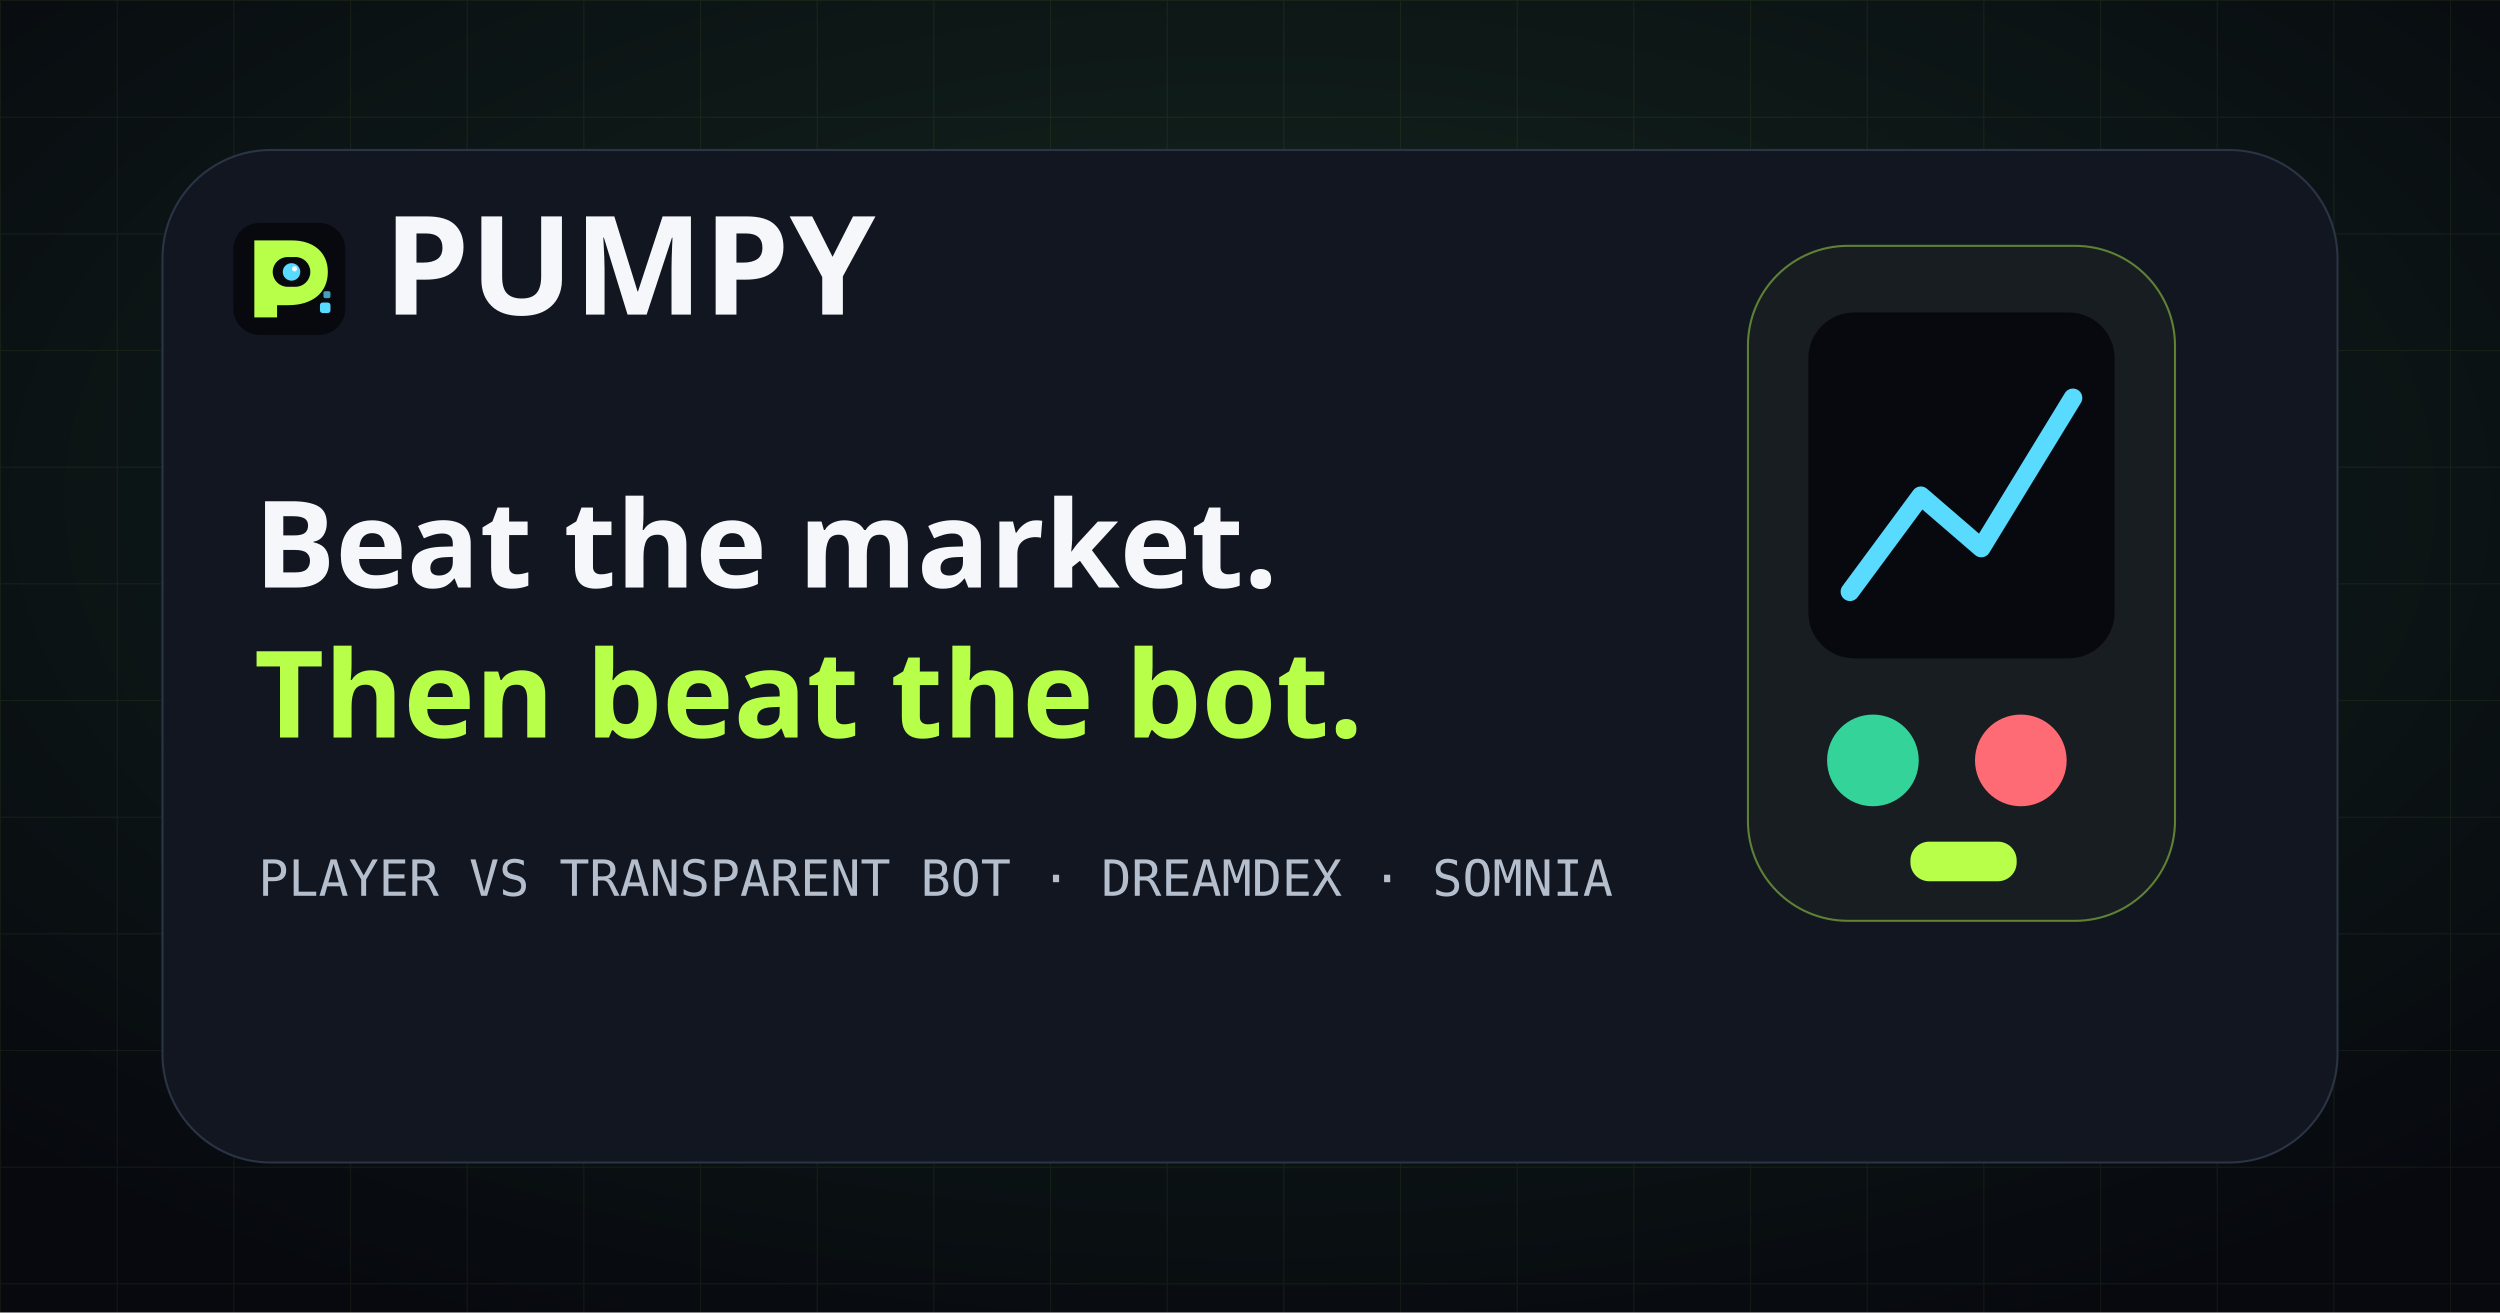
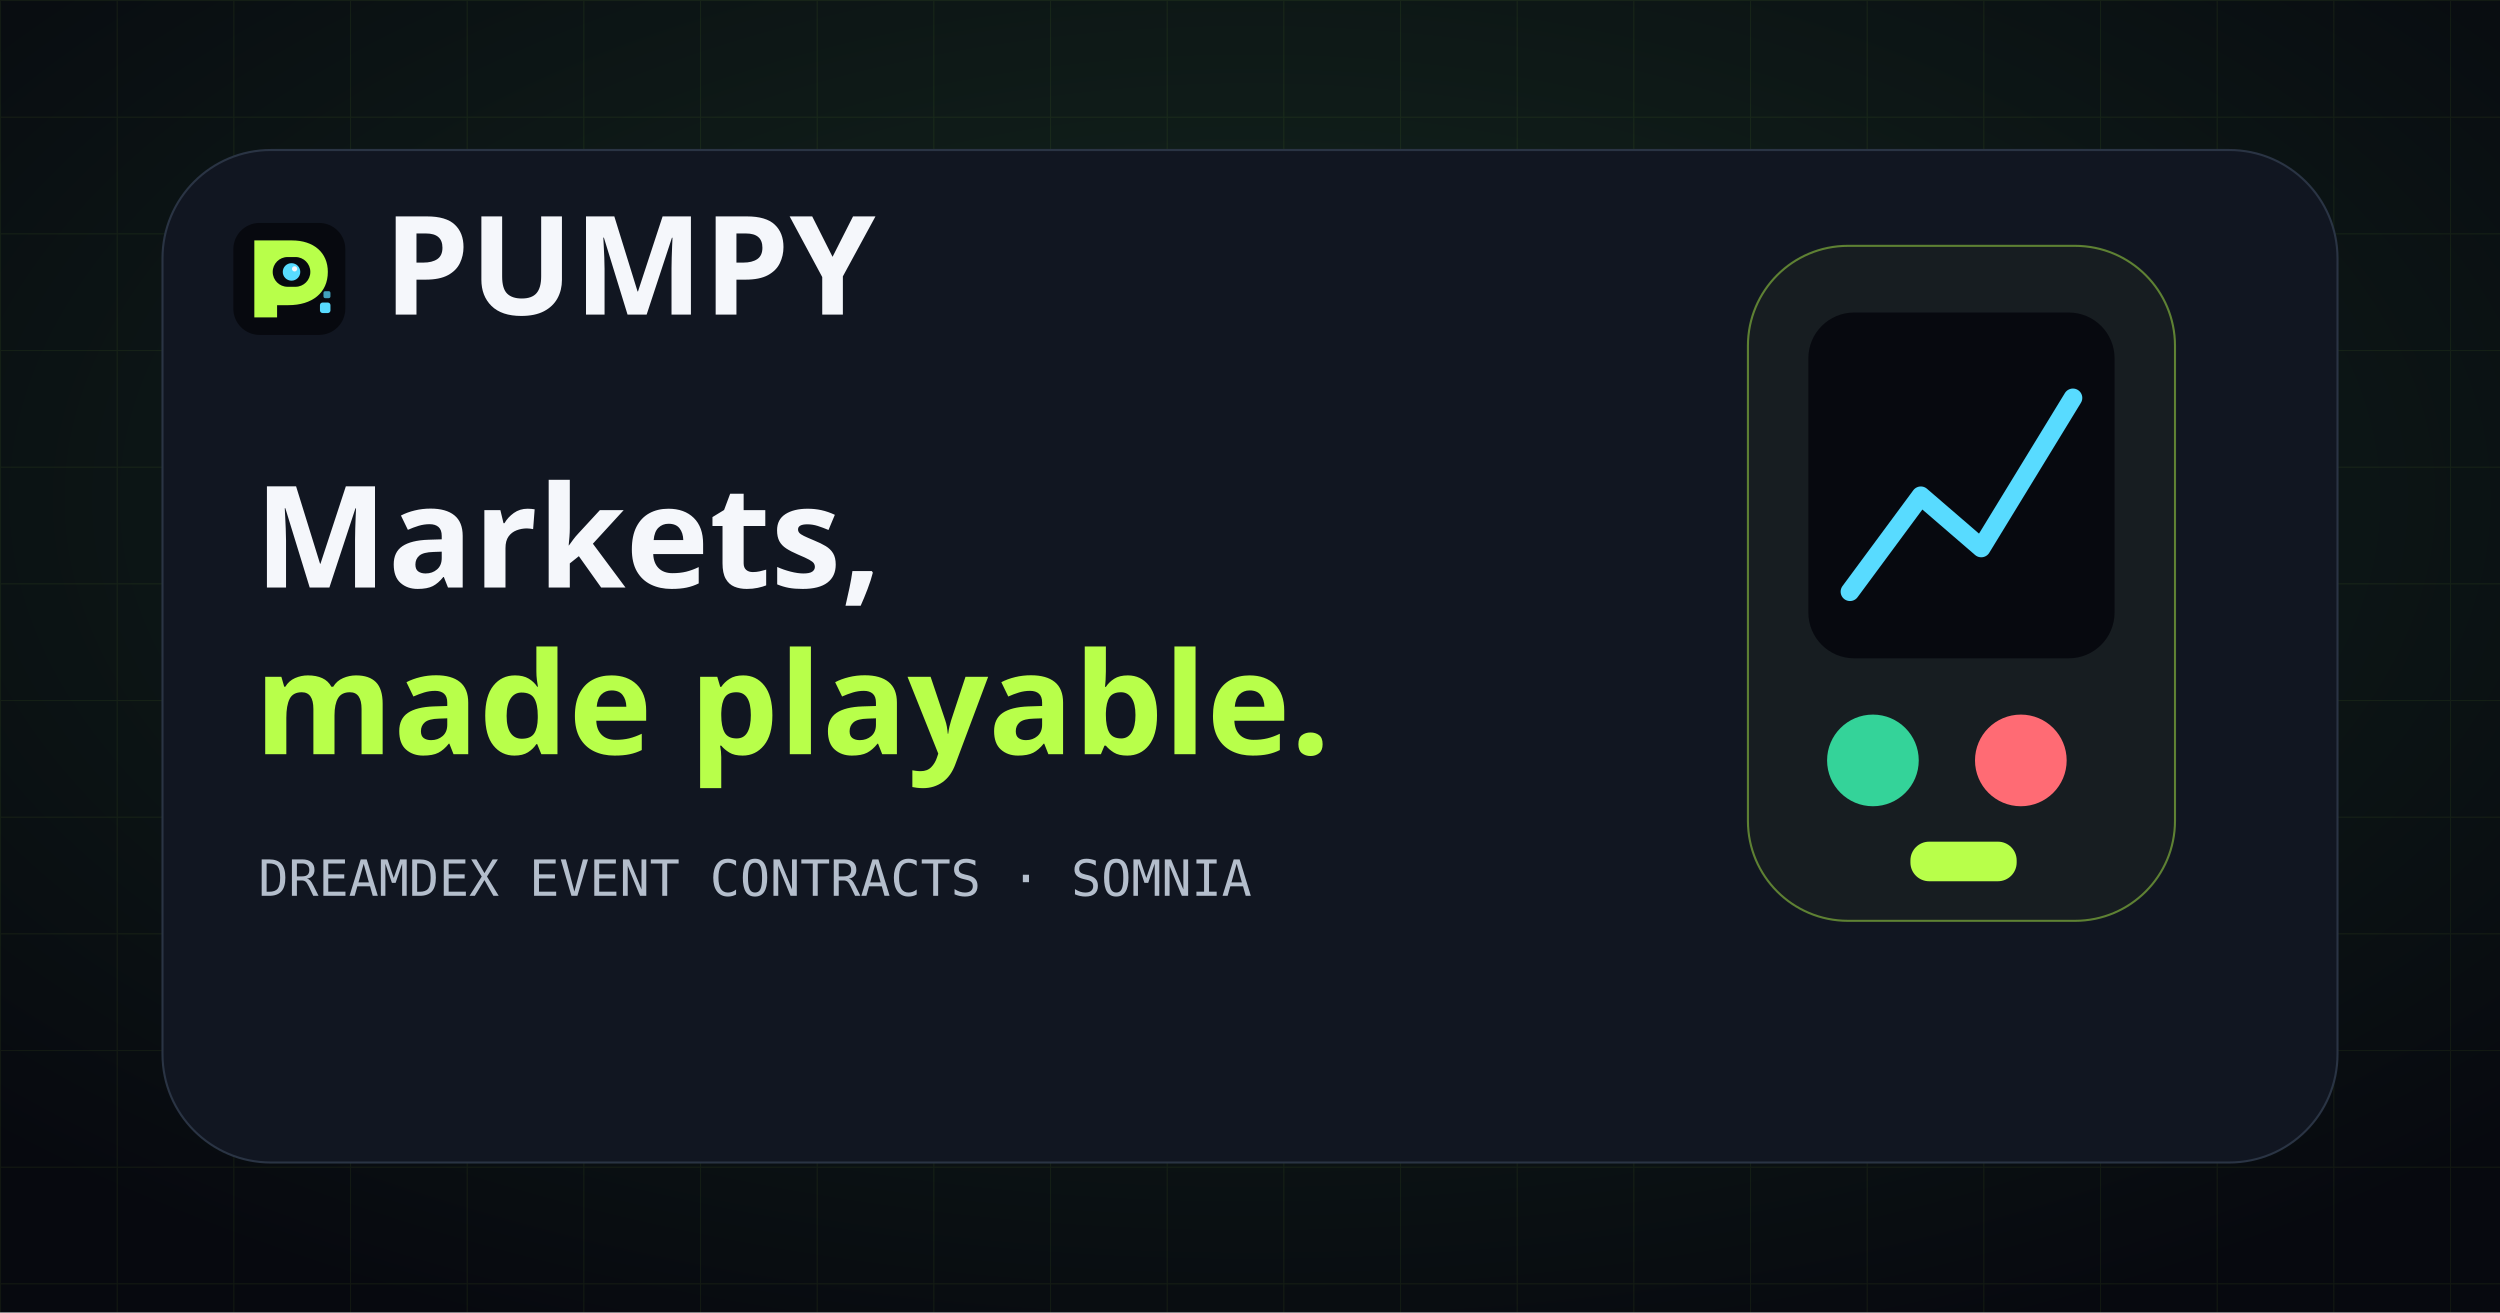
- <svg xmlns="http://www.w3.org/2000/svg" viewBox="0 0 1200 630" role="img" aria-label="Pumpy player versus transparent bot">
+ <svg xmlns="http://www.w3.org/2000/svg" viewBox="0 0 1200 630" role="img" aria-label="Pumpy prediction arcade on DreamDEX">
  <defs>
    <radialGradient id="g" cx="50%" cy="38%" r="70%">
      <stop offset="0" stop-color="#15291f" />
      <stop offset="1" stop-color="#07090f" />
    </radialGradient>
    <pattern id="grid" width="56" height="56" patternUnits="userSpaceOnUse">
      <path d="M56 0H0v56" fill="none" stroke="#b8ff4a" stroke-opacity=".06" />
    </pattern>
  </defs>
  <rect width="1200" height="630" fill="url(#g)" />
  <rect width="1200" height="630" fill="url(#grid)" />
  <rect x="78" y="72" width="1044" height="486" rx="52" fill="#111621" stroke="#2a3444" />
  <g transform="translate(112 107) scale(.42)">
    <rect width="128" height="128" rx="30" fill="#07090f" />
    <path fill="#b8ff4a" d="M24 20h43c25 0 41 14 41 36 0 24-18 38-45 38H50v14H24V20Z" />
    <rect x="45" y="39" width="43" height="34" rx="17" fill="#07090f" />
    <circle cx="66.5" cy="56" r="10" fill="#58dbff" />
    <circle cx="70" cy="52.5" r="3" fill="#f5f7fb" />
    <rect x="99" y="91" width="12" height="12" rx="3" fill="#58dbff" />
    <rect x="103" y="78" width="8" height="8" rx="2" fill="#58dbff" opacity=".72" />
  </g>
  <text x="184" y="151" fill="#f5f7fb" font-family="system-ui,sans-serif" font-size="66" font-weight="900">PUMPY</text>
-   <text x="122" y="282" fill="#f5f7fb" font-family="system-ui,sans-serif" font-size="58" font-weight="850">Beat the market.</text>
-   <text x="122" y="354" fill="#b8ff4a" font-family="system-ui,sans-serif" font-size="58" font-weight="850">Then beat the bot.</text>
-   <text x="124" y="430" fill="#b4becc" font-family="ui-monospace,monospace" font-size="24">PLAYER VS TRANSPARENT BOT · DREAMDEX · SOMNIA</text>
+   <text x="122" y="282" fill="#f5f7fb" font-family="system-ui,sans-serif" font-size="68" font-weight="850">Markets,</text>
+   <text x="122" y="362" fill="#b8ff4a" font-family="system-ui,sans-serif" font-size="68" font-weight="850">made playable.</text>
+   <text x="124" y="430" fill="#b4becc" font-family="ui-monospace,monospace" font-size="24">DREAMDEX EVENT CONTRACTS · SOMNIA</text>
  <rect x="839" y="118" width="205" height="324" rx="48" fill="#171d21" stroke="#b8ff4a" stroke-opacity=".45" />
  <rect x="868" y="150" width="147" height="166" rx="22" fill="#07090f" />
  <path d="M888 284l34-46 29 25 44-72" fill="none" stroke="#58dbff" stroke-width="9" stroke-linecap="round" stroke-linejoin="round" />
  <circle cx="899" cy="365" r="22" fill="#34d399" />
  <circle cx="970" cy="365" r="22" fill="#ff6b74" />
  <rect x="917" y="404" width="51" height="19" rx="9" fill="#b8ff4a" />
</svg>
